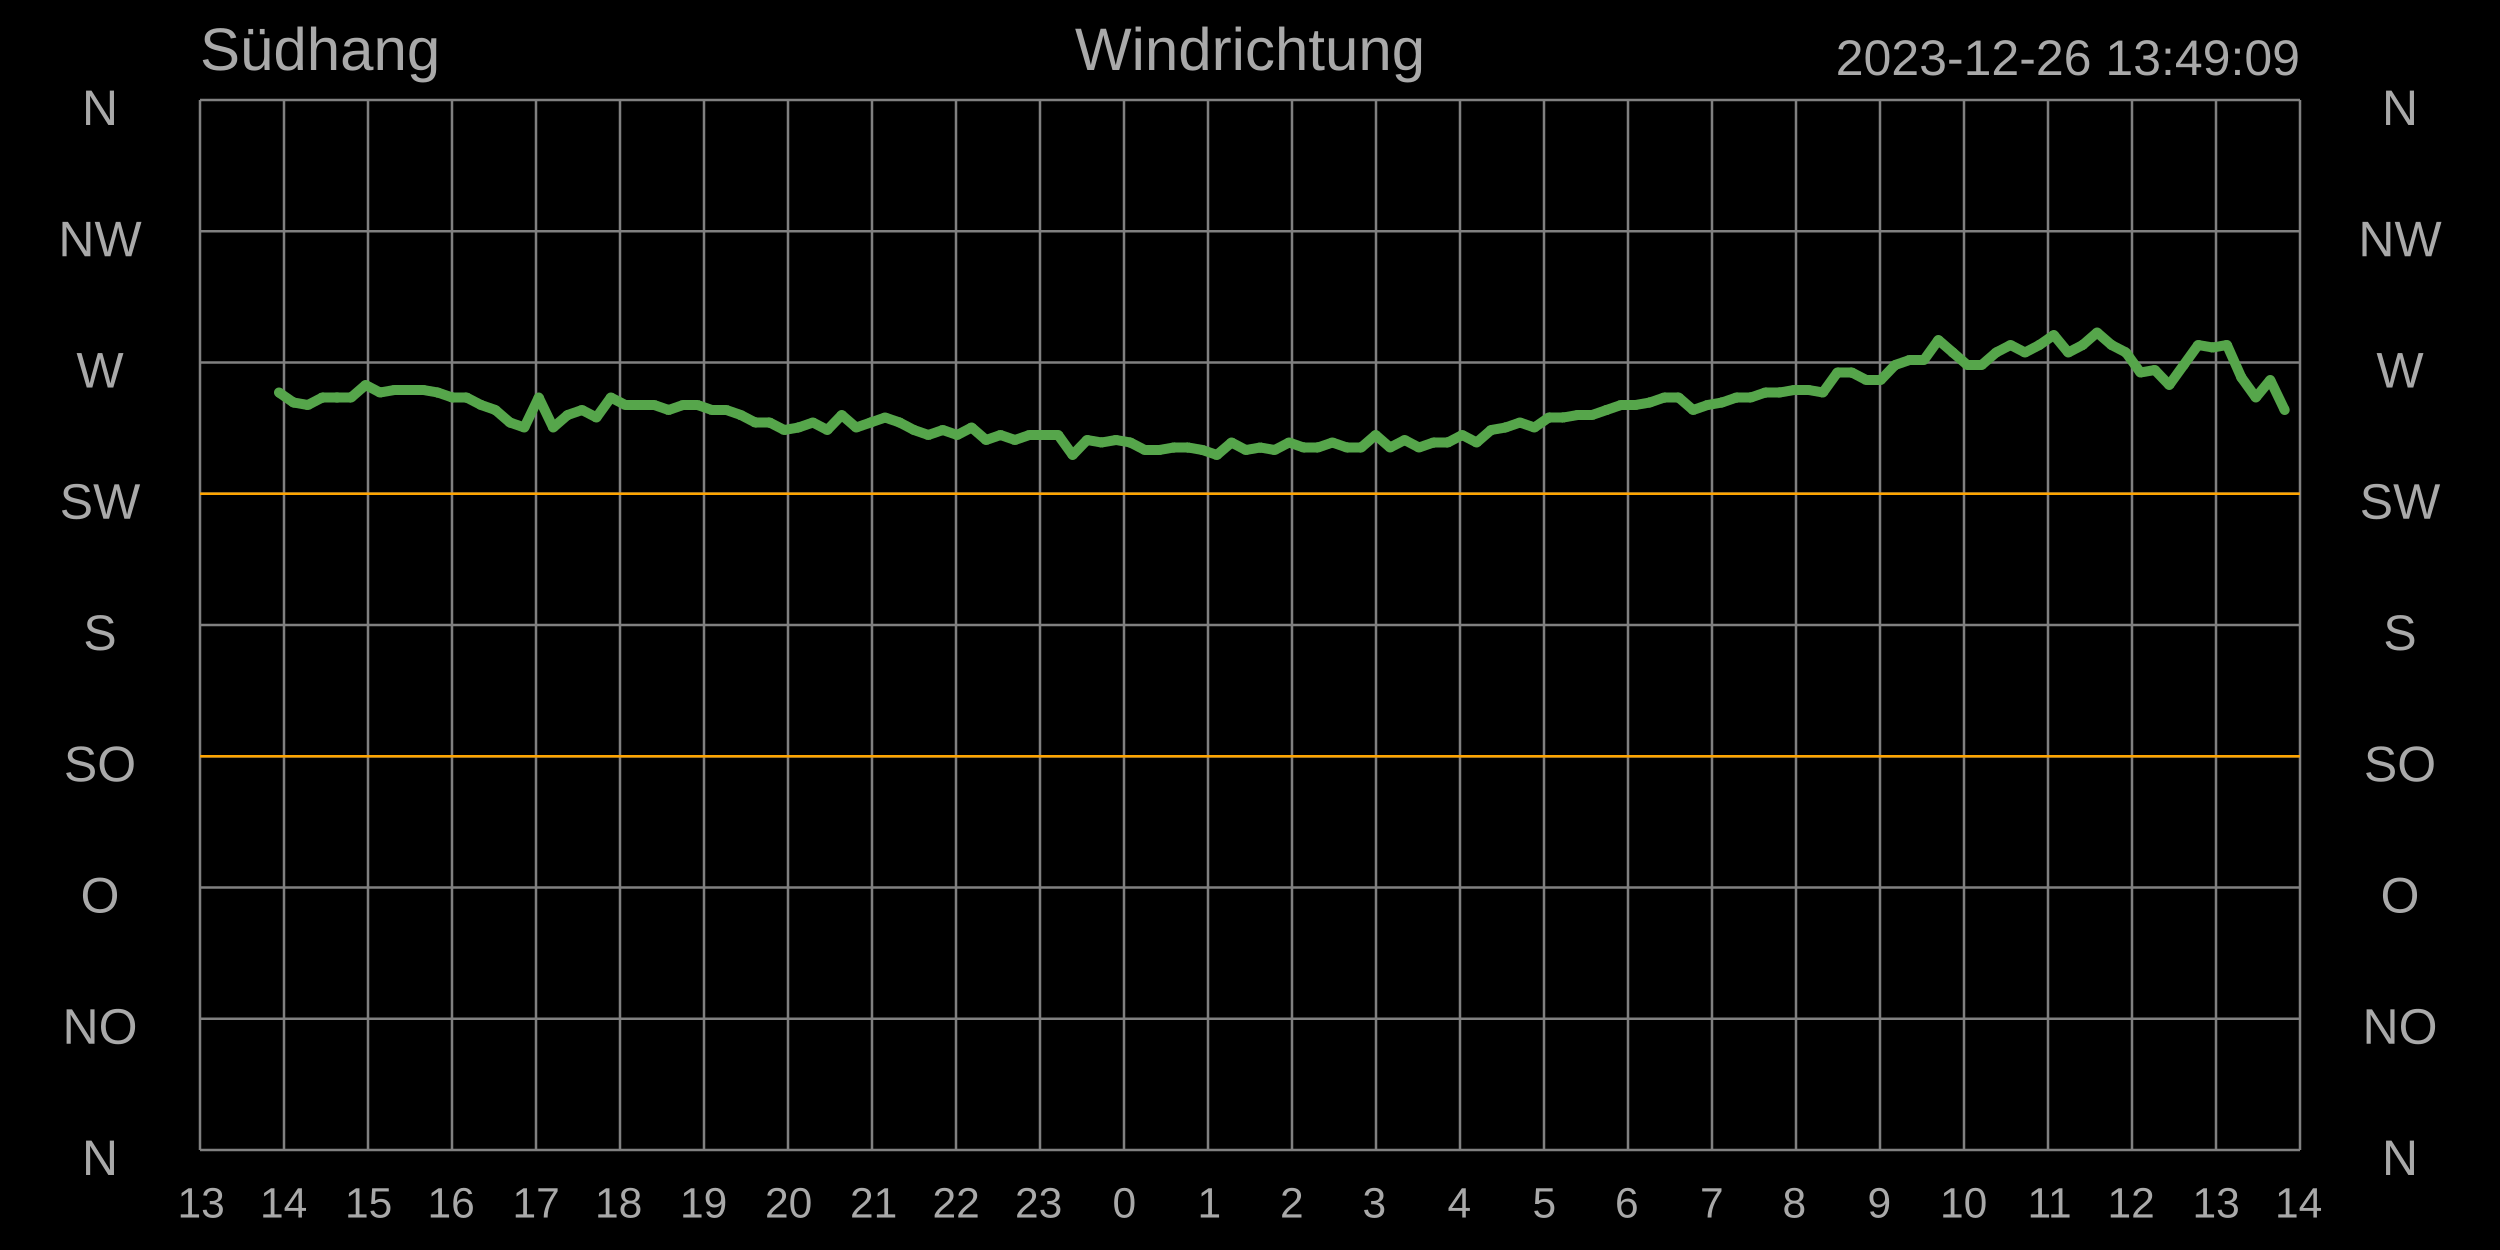
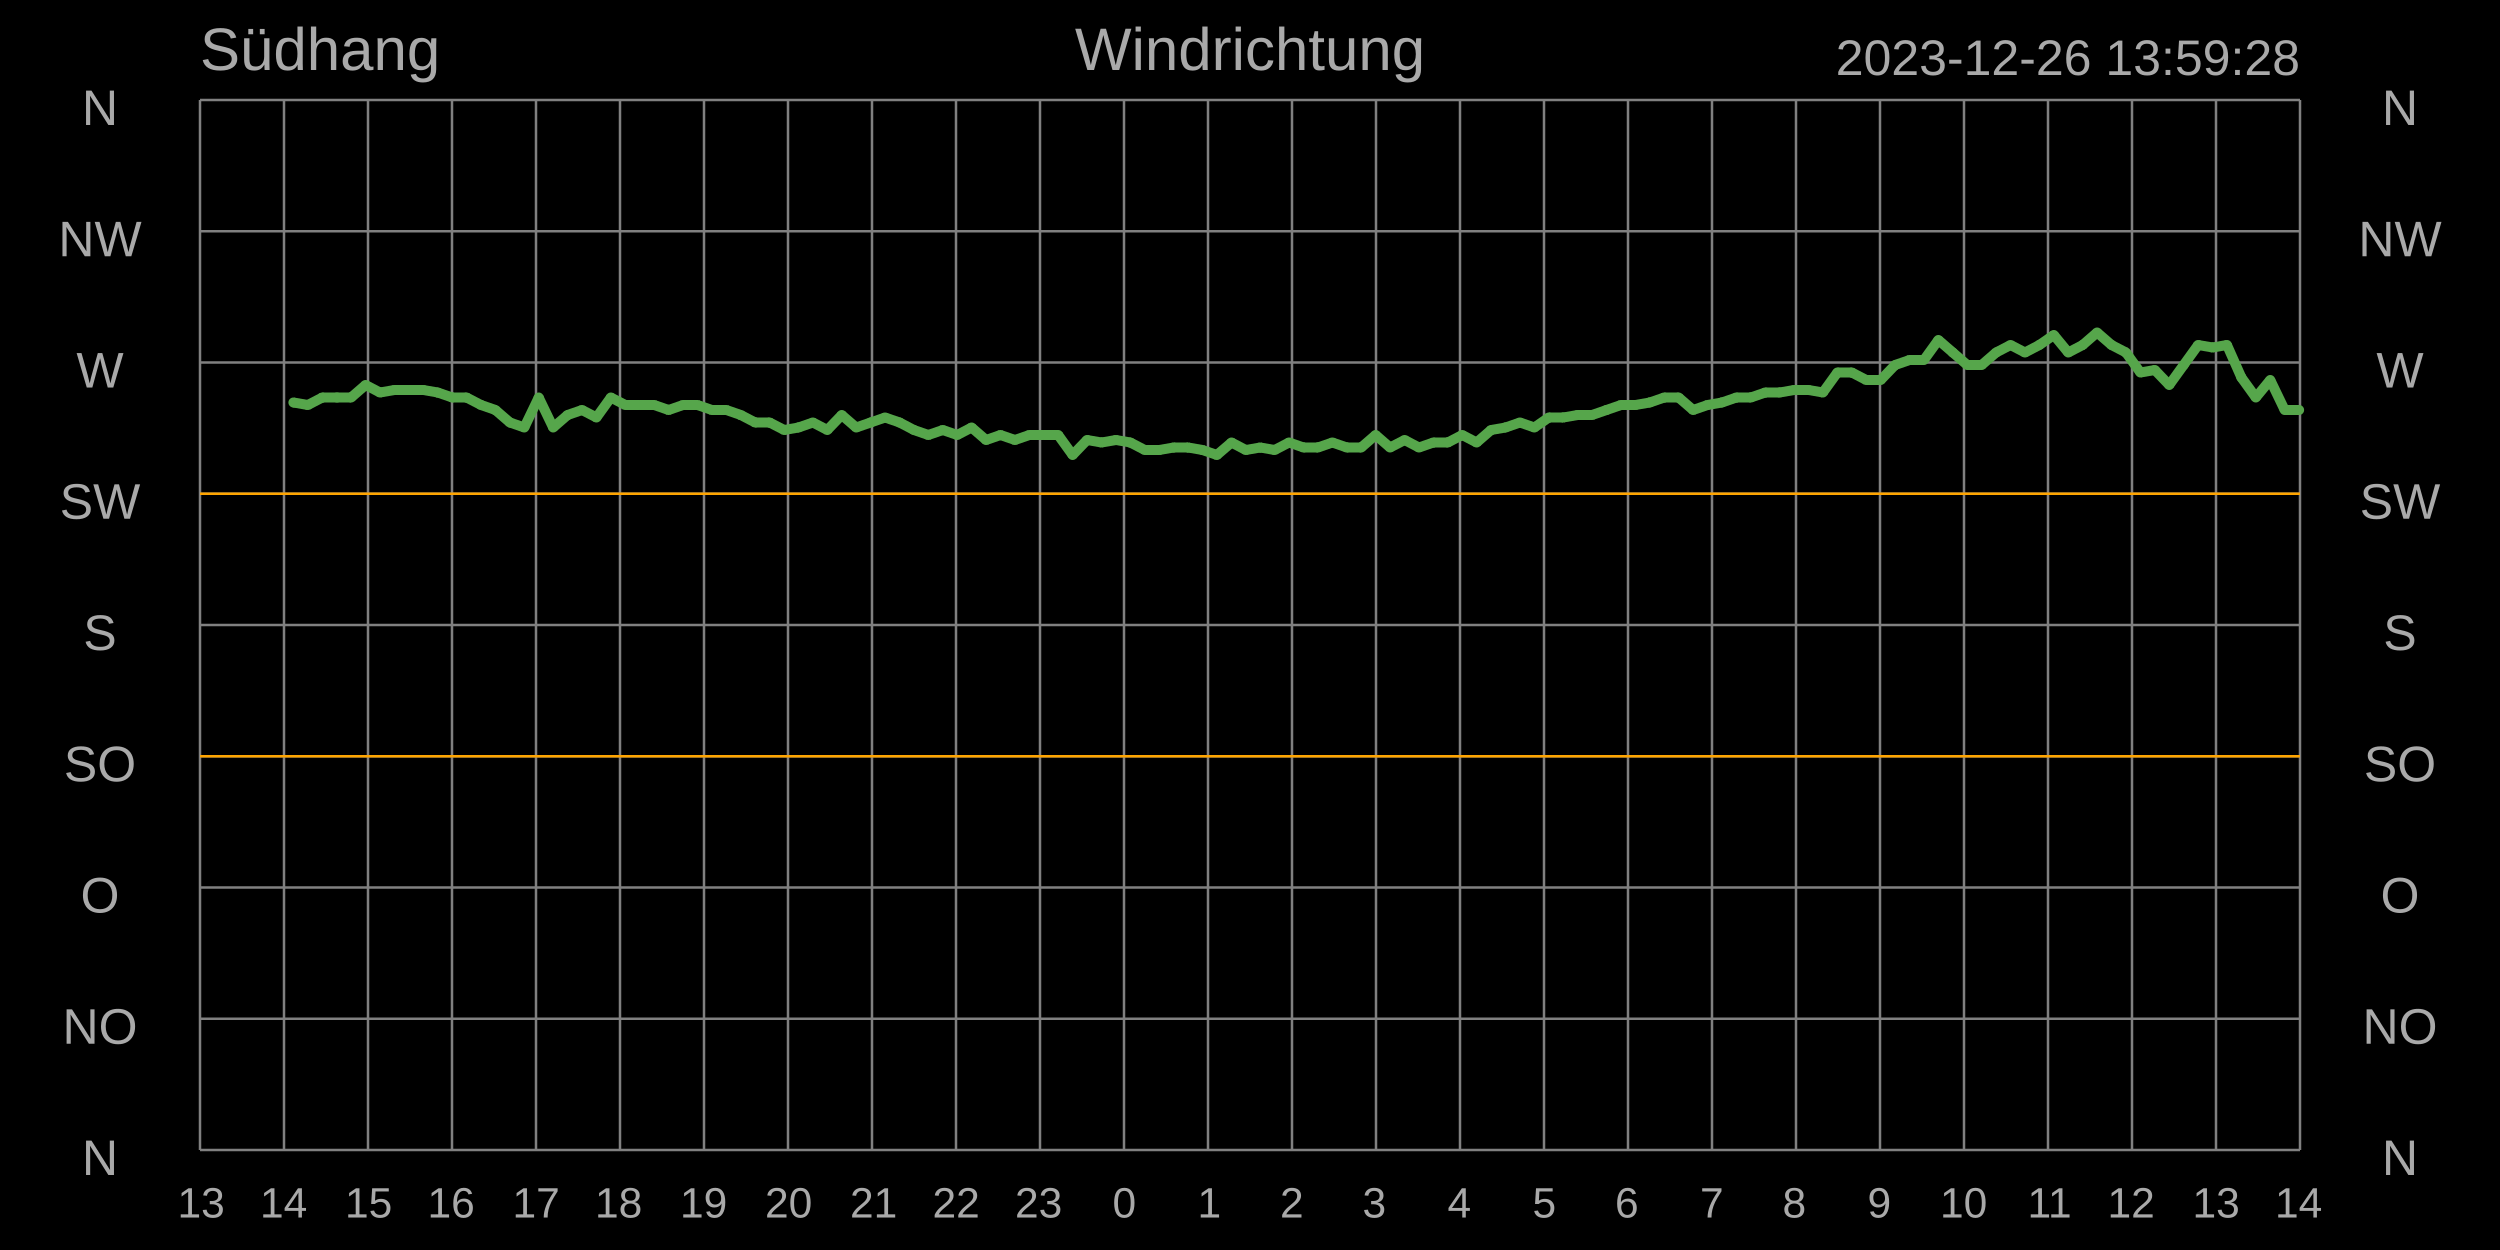
<svg xmlns="http://www.w3.org/2000/svg" baseProfile="full" height="500" version="1.1" width="1000">
  <defs />
  <rect fill="#000000" height="500" width="1000" x="0" y="0" />
  <line stroke="#808080" x1="80" x2="920" y1="40.0" y2="40.0" />
  <line stroke="#808080" x1="80" x2="920" y1="92.5" y2="92.5" />
  <line stroke="#808080" x1="80" x2="920" y1="145.0" y2="145.0" />
  <line stroke="#808080" x1="80" x2="920" y1="197.5" y2="197.5" />
  <line stroke="#808080" x1="80" x2="920" y1="250.0" y2="250.0" />
  <line stroke="#808080" x1="80" x2="920" y1="302.5" y2="302.5" />
  <line stroke="#808080" x1="80" x2="920" y1="355.0" y2="355.0" />
  <line stroke="#808080" x1="80" x2="920" y1="407.5" y2="407.5" />
  <line stroke="#808080" x1="80" x2="920" y1="460.0" y2="460.0" />
  <line stroke="#808080" x1="80.0" x2="80.0" y1="40" y2="460" />
  <line stroke="#808080" x1="113.6" x2="113.6" y1="40" y2="460" />
  <line stroke="#808080" x1="147.2" x2="147.2" y1="40" y2="460" />
  <line stroke="#808080" x1="180.8" x2="180.8" y1="40" y2="460" />
  <line stroke="#808080" x1="214.4" x2="214.4" y1="40" y2="460" />
  <line stroke="#808080" x1="248" x2="248" y1="40" y2="460" />
  <line stroke="#808080" x1="281.6" x2="281.6" y1="40" y2="460" />
  <line stroke="#808080" x1="315.2" x2="315.2" y1="40" y2="460" />
  <line stroke="#808080" x1="348.8" x2="348.8" y1="40" y2="460" />
  <line stroke="#808080" x1="382.4" x2="382.4" y1="40" y2="460" />
  <line stroke="#808080" x1="416" x2="416" y1="40" y2="460" />
  <line stroke="#808080" x1="449.6" x2="449.6" y1="40" y2="460" />
  <line stroke="#808080" x1="483.2" x2="483.2" y1="40" y2="460" />
  <line stroke="#808080" x1="516.8" x2="516.8" y1="40" y2="460" />
  <line stroke="#808080" x1="550.4" x2="550.4" y1="40" y2="460" />
  <line stroke="#808080" x1="584" x2="584" y1="40" y2="460" />
  <line stroke="#808080" x1="617.6" x2="617.6" y1="40" y2="460" />
  <line stroke="#808080" x1="651.2" x2="651.2" y1="40" y2="460" />
  <line stroke="#808080" x1="684.8" x2="684.8" y1="40" y2="460" />
  <line stroke="#808080" x1="718.4" x2="718.4" y1="40" y2="460" />
  <line stroke="#808080" x1="752" x2="752" y1="40" y2="460" />
  <line stroke="#808080" x1="785.6" x2="785.6" y1="40" y2="460" />
  <line stroke="#808080" x1="819.2" x2="819.2" y1="40" y2="460" />
  <line stroke="#808080" x1="852.8" x2="852.8" y1="40" y2="460" />
  <line stroke="#808080" x1="886.4" x2="886.4" y1="40" y2="460" />
  <line stroke="#808080" x1="920" x2="920" y1="40" y2="460" />
  <text fill="#A9A9A9" font-size="20px" style="font-family:Arial" text-anchor="middle" x="40.0" y="50.0"> N</text>
  <text fill="#A9A9A9" font-size="20px" style="font-family:Arial" text-anchor="middle" x="40.0" y="102.5">NW</text>
  <text fill="#A9A9A9" font-size="20px" style="font-family:Arial" text-anchor="middle" x="40.0" y="155.0"> W</text>
  <text fill="#A9A9A9" font-size="20px" style="font-family:Arial" text-anchor="middle" x="40.0" y="207.5">SW</text>
  <text fill="#A9A9A9" font-size="20px" style="font-family:Arial" text-anchor="middle" x="40.0" y="260.0"> S</text>
  <text fill="#A9A9A9" font-size="20px" style="font-family:Arial" text-anchor="middle" x="40.0" y="312.5">SO</text>
  <text fill="#A9A9A9" font-size="20px" style="font-family:Arial" text-anchor="middle" x="40.0" y="365.0"> O</text>
  <text fill="#A9A9A9" font-size="20px" style="font-family:Arial" text-anchor="middle" x="40.0" y="417.5">NO</text>
  <text fill="#A9A9A9" font-size="20px" style="font-family:Arial" text-anchor="middle" x="40.0" y="470.0"> N</text>
  <text fill="#A9A9A9" font-size="20px" style="font-family:Arial" text-anchor="middle" x="960.0" y="50.0"> N</text>
  <text fill="#A9A9A9" font-size="20px" style="font-family:Arial" text-anchor="middle" x="960.0" y="102.5">NW</text>
  <text fill="#A9A9A9" font-size="20px" style="font-family:Arial" text-anchor="middle" x="960.0" y="155.0"> W</text>
  <text fill="#A9A9A9" font-size="20px" style="font-family:Arial" text-anchor="middle" x="960.0" y="207.5">SW</text>
  <text fill="#A9A9A9" font-size="20px" style="font-family:Arial" text-anchor="middle" x="960.0" y="260.0"> S</text>
  <text fill="#A9A9A9" font-size="20px" style="font-family:Arial" text-anchor="middle" x="960.0" y="312.5">SO</text>
  <text fill="#A9A9A9" font-size="20px" style="font-family:Arial" text-anchor="middle" x="960.0" y="365.0"> O</text>
  <text fill="#A9A9A9" font-size="20px" style="font-family:Arial" text-anchor="middle" x="960.0" y="417.5">NO</text>
  <text fill="#A9A9A9" font-size="20px" style="font-family:Arial" text-anchor="middle" x="960.0" y="470.0"> N</text>
  <text fill="#A9A9A9" font-size="17px" style="font-family:Arial" text-anchor="start" x="71" y="487">13</text>
  <text fill="#A9A9A9" font-size="17px" style="font-family:Arial" text-anchor="start" x="104" y="487">14</text>
  <text fill="#A9A9A9" font-size="17px" style="font-family:Arial" text-anchor="start" x="138" y="487">15</text>
  <text fill="#A9A9A9" font-size="17px" style="font-family:Arial" text-anchor="start" x="171" y="487">16</text>
  <text fill="#A9A9A9" font-size="17px" style="font-family:Arial" text-anchor="start" x="205" y="487">17</text>
  <text fill="#A9A9A9" font-size="17px" style="font-family:Arial" text-anchor="start" x="238" y="487">18</text>
  <text fill="#A9A9A9" font-size="17px" style="font-family:Arial" text-anchor="start" x="272" y="487">19</text>
  <text fill="#A9A9A9" font-size="17px" style="font-family:Arial" text-anchor="start" x="306" y="487">20</text>
  <text fill="#A9A9A9" font-size="17px" style="font-family:Arial" text-anchor="start" x="340" y="487">21</text>
  <text fill="#A9A9A9" font-size="17px" style="font-family:Arial" text-anchor="start" x="373" y="487">22</text>
  <text fill="#A9A9A9" font-size="17px" style="font-family:Arial" text-anchor="start" x="406" y="487">23</text>
  <text fill="#A9A9A9" font-size="17px" style="font-family:Arial" text-anchor="start" x="445" y="487">0</text>
  <text fill="#A9A9A9" font-size="17px" style="font-family:Arial" text-anchor="start" x="479" y="487">1</text>
  <text fill="#A9A9A9" font-size="17px" style="font-family:Arial" text-anchor="start" x="512" y="487">2</text>
  <text fill="#A9A9A9" font-size="17px" style="font-family:Arial" text-anchor="start" x="545" y="487">3</text>
  <text fill="#A9A9A9" font-size="17px" style="font-family:Arial" text-anchor="start" x="579" y="487">4</text>
  <text fill="#A9A9A9" font-size="17px" style="font-family:Arial" text-anchor="start" x="613" y="487">5</text>
  <text fill="#A9A9A9" font-size="17px" style="font-family:Arial" text-anchor="start" x="646" y="487">6</text>
  <text fill="#A9A9A9" font-size="17px" style="font-family:Arial" text-anchor="start" x="680" y="487">7</text>
  <text fill="#A9A9A9" font-size="17px" style="font-family:Arial" text-anchor="start" x="713" y="487">8</text>
  <text fill="#A9A9A9" font-size="17px" style="font-family:Arial" text-anchor="start" x="747" y="487">9</text>
  <text fill="#A9A9A9" font-size="17px" style="font-family:Arial" text-anchor="start" x="776" y="487">10</text>
  <text fill="#A9A9A9" font-size="17px" style="font-family:Arial" text-anchor="start" x="811" y="487">11</text>
  <text fill="#A9A9A9" font-size="17px" style="font-family:Arial" text-anchor="start" x="843" y="487">12</text>
  <text fill="#A9A9A9" font-size="17px" style="font-family:Arial" text-anchor="start" x="877" y="487">13</text>
  <text fill="#A9A9A9" font-size="17px" style="font-family:Arial" text-anchor="start" x="910" y="487">14</text>
  <line stroke="#FFA500" x1="80" x2="920" y1="302.5" y2="302.5" />
  <line stroke="#FFA500" x1="80" x2="920" y1="197.5" y2="197.5" />
-   <circle cx="111.593" cy="157" fill="#56a64b" r="2" />
  <circle cx="117.361" cy="161" fill="#56a64b" r="2" />
  <circle cx="123.139" cy="162" fill="#56a64b" r="2" />
  <circle cx="128.907" cy="159" fill="#56a64b" r="2" />
  <circle cx="134.796" cy="159" fill="#56a64b" r="2" />
  <circle cx="140.452" cy="159" fill="#56a64b" r="2" />
  <circle cx="146.22" cy="154" fill="#56a64b" r="2" />
  <circle cx="151.997" cy="157" fill="#56a64b" r="2" />
  <circle cx="157.765" cy="156" fill="#56a64b" r="2" />
  <circle cx="163.543" cy="156" fill="#56a64b" r="2" />
  <circle cx="169.311" cy="156" fill="#56a64b" r="2" />
  <circle cx="175.079" cy="157" fill="#56a64b" r="2" />
  <circle cx="180.856" cy="159" fill="#56a64b" r="2" />
  <circle cx="186.624" cy="159" fill="#56a64b" r="2" />
  <circle cx="192.401" cy="162" fill="#56a64b" r="2" />
  <circle cx="198.169" cy="164" fill="#56a64b" r="2" />
  <circle cx="203.947" cy="169" fill="#56a64b" r="2" />
  <circle cx="209.715" cy="171" fill="#56a64b" r="2" />
  <circle cx="215.483" cy="159" fill="#56a64b" r="2" />
  <circle cx="221.26" cy="171" fill="#56a64b" r="2" />
  <circle cx="227.028" cy="166" fill="#56a64b" r="2" />
  <circle cx="232.805" cy="164" fill="#56a64b" r="2" />
  <circle cx="238.573" cy="167" fill="#56a64b" r="2" />
  <circle cx="244.341" cy="159" fill="#56a64b" r="2" />
  <circle cx="250.119" cy="162" fill="#56a64b" r="2" />
  <circle cx="255.887" cy="162" fill="#56a64b" r="2" />
  <circle cx="261.664" cy="162" fill="#56a64b" r="2" />
  <circle cx="267.432" cy="164" fill="#56a64b" r="2" />
  <circle cx="273.2" cy="162" fill="#56a64b" r="2" />
  <circle cx="278.977" cy="162" fill="#56a64b" r="2" />
  <circle cx="284.745" cy="164" fill="#56a64b" r="2" />
  <circle cx="290.523" cy="164" fill="#56a64b" r="2" />
  <circle cx="296.291" cy="166" fill="#56a64b" r="2" />
  <circle cx="302.059" cy="169" fill="#56a64b" r="2" />
  <circle cx="307.836" cy="169" fill="#56a64b" r="2" />
  <circle cx="313.669" cy="172" fill="#56a64b" r="2" />
  <circle cx="319.381" cy="171" fill="#56a64b" r="2" />
  <circle cx="325.149" cy="169" fill="#56a64b" r="2" />
  <circle cx="330.927" cy="172" fill="#56a64b" r="2" />
  <circle cx="336.695" cy="166" fill="#56a64b" r="2" />
  <circle cx="342.463" cy="171" fill="#56a64b" r="2" />
  <circle cx="348.24" cy="169" fill="#56a64b" r="2" />
  <circle cx="354.008" cy="167" fill="#56a64b" r="2" />
  <circle cx="359.841" cy="169" fill="#56a64b" r="2" />
  <circle cx="365.553" cy="172" fill="#56a64b" r="2" />
  <circle cx="371.321" cy="174" fill="#56a64b" r="2" />
  <circle cx="377.099" cy="172" fill="#56a64b" r="2" />
  <circle cx="382.867" cy="174" fill="#56a64b" r="2" />
  <circle cx="388.644" cy="171" fill="#56a64b" r="2" />
  <circle cx="394.412" cy="176" fill="#56a64b" r="2" />
  <circle cx="400.18" cy="174" fill="#56a64b" r="2" />
  <circle cx="405.957" cy="176" fill="#56a64b" r="2" />
  <circle cx="411.725" cy="174" fill="#56a64b" r="2" />
  <circle cx="417.503" cy="174" fill="#56a64b" r="2" />
  <circle cx="423.271" cy="174" fill="#56a64b" r="2" />
  <circle cx="429.039" cy="182" fill="#56a64b" r="2" />
  <circle cx="434.816" cy="176" fill="#56a64b" r="2" />
  <circle cx="440.584" cy="177" fill="#56a64b" r="2" />
  <circle cx="446.361" cy="176" fill="#56a64b" r="2" />
  <circle cx="452.129" cy="177" fill="#56a64b" r="2" />
  <circle cx="457.897" cy="180" fill="#56a64b" r="2" />
  <circle cx="463.675" cy="180" fill="#56a64b" r="2" />
  <circle cx="469.443" cy="179" fill="#56a64b" r="2" />
  <circle cx="475.22" cy="179" fill="#56a64b" r="2" />
  <circle cx="480.988" cy="180" fill="#56a64b" r="2" />
  <circle cx="486.756" cy="182" fill="#56a64b" r="2" />
  <circle cx="492.599" cy="177" fill="#56a64b" r="2" />
  <circle cx="498.301" cy="180" fill="#56a64b" r="2" />
  <circle cx="504.079" cy="179" fill="#56a64b" r="2" />
  <circle cx="509.847" cy="180" fill="#56a64b" r="2" />
  <circle cx="515.615" cy="177" fill="#56a64b" r="2" />
  <circle cx="521.392" cy="179" fill="#56a64b" r="2" />
  <circle cx="527.16" cy="179" fill="#56a64b" r="2" />
  <circle cx="532.937" cy="177" fill="#56a64b" r="2" />
  <circle cx="538.705" cy="179" fill="#56a64b" r="2" />
  <circle cx="544.483" cy="179" fill="#56a64b" r="2" />
  <circle cx="550.251" cy="174" fill="#56a64b" r="2" />
  <circle cx="556.019" cy="179" fill="#56a64b" r="2" />
  <circle cx="561.852" cy="176" fill="#56a64b" r="2" />
  <circle cx="567.564" cy="179" fill="#56a64b" r="2" />
  <circle cx="573.341" cy="177" fill="#56a64b" r="2" />
  <circle cx="579.109" cy="177" fill="#56a64b" r="2" />
  <circle cx="584.877" cy="174" fill="#56a64b" r="2" />
  <circle cx="590.655" cy="177" fill="#56a64b" r="2" />
  <circle cx="596.423" cy="172" fill="#56a64b" r="2" />
  <circle cx="602.2" cy="171" fill="#56a64b" r="2" />
  <circle cx="607.968" cy="169" fill="#56a64b" r="2" />
  <circle cx="613.736" cy="171" fill="#56a64b" r="2" />
  <circle cx="619.513" cy="167" fill="#56a64b" r="2" />
  <circle cx="625.281" cy="167" fill="#56a64b" r="2" />
  <circle cx="631.049" cy="166" fill="#56a64b" r="2" />
  <circle cx="636.827" cy="166" fill="#56a64b" r="2" />
  <circle cx="642.595" cy="164" fill="#56a64b" r="2" />
  <circle cx="648.372" cy="162" fill="#56a64b" r="2" />
  <circle cx="654.14" cy="162" fill="#56a64b" r="2" />
  <circle cx="659.908" cy="161" fill="#56a64b" r="2" />
  <circle cx="665.685" cy="159" fill="#56a64b" r="2" />
  <circle cx="671.453" cy="159" fill="#56a64b" r="2" />
  <circle cx="677.231" cy="164" fill="#56a64b" r="2" />
  <circle cx="682.999" cy="162" fill="#56a64b" r="2" />
  <circle cx="688.767" cy="161" fill="#56a64b" r="2" />
  <circle cx="694.544" cy="159" fill="#56a64b" r="2" />
  <circle cx="700.312" cy="159" fill="#56a64b" r="2" />
  <circle cx="706.089" cy="157" fill="#56a64b" r="2" />
  <circle cx="711.857" cy="157" fill="#56a64b" r="2" />
  <circle cx="717.625" cy="156" fill="#56a64b" r="2" />
  <circle cx="723.403" cy="156" fill="#56a64b" r="2" />
  <circle cx="729.171" cy="157" fill="#56a64b" r="2" />
  <circle cx="734.948" cy="149" fill="#56a64b" r="2" />
  <circle cx="740.716" cy="149" fill="#56a64b" r="2" />
  <circle cx="746.484" cy="152" fill="#56a64b" r="2" />
  <circle cx="752.261" cy="152" fill="#56a64b" r="2" />
  <circle cx="758.029" cy="146" fill="#56a64b" r="2" />
  <circle cx="763.807" cy="144" fill="#56a64b" r="2" />
  <circle cx="769.575" cy="144" fill="#56a64b" r="2" />
  <circle cx="775.343" cy="136" fill="#56a64b" r="2" />
  <circle cx="781.12" cy="141" fill="#56a64b" r="2" />
  <circle cx="786.888" cy="146" fill="#56a64b" r="2" />
  <circle cx="792.665" cy="146" fill="#56a64b" r="2" />
  <circle cx="798.433" cy="141" fill="#56a64b" r="2" />
  <circle cx="804.211" cy="138" fill="#56a64b" r="2" />
  <circle cx="809.979" cy="141" fill="#56a64b" r="2" />
  <circle cx="815.747" cy="138" fill="#56a64b" r="2" />
  <circle cx="821.524" cy="134" fill="#56a64b" r="2" />
  <circle cx="827.292" cy="141" fill="#56a64b" r="2" />
  <circle cx="833.069" cy="138" fill="#56a64b" r="2" />
  <circle cx="838.837" cy="133" fill="#56a64b" r="2" />
  <circle cx="844.605" cy="138" fill="#56a64b" r="2" />
  <circle cx="850.383" cy="141" fill="#56a64b" r="2" />
  <circle cx="856.151" cy="149" fill="#56a64b" r="2" />
  <circle cx="861.928" cy="148" fill="#56a64b" r="2" />
  <circle cx="867.696" cy="154" fill="#56a64b" r="2" />
  <circle cx="873.464" cy="146" fill="#56a64b" r="2" />
  <circle cx="879.241" cy="138" fill="#56a64b" r="2" />
  <circle cx="885.009" cy="139" fill="#56a64b" r="2" />
  <circle cx="890.787" cy="138" fill="#56a64b" r="2" />
  <circle cx="896.555" cy="151" fill="#56a64b" r="2" />
  <circle cx="902.323" cy="159" fill="#56a64b" r="2" />
  <circle cx="908.1" cy="152" fill="#56a64b" r="2" />
  <circle cx="913.868" cy="164" fill="#56a64b" r="2" />
-   <line stroke="#56a64b" stroke-width="4" x1="111.593" x2="117.361" y1="157" y2="161" />
+   <circle cx="919.645" cy="164" fill="#56a64b" r="2" />
  <line stroke="#56a64b" stroke-width="4" x1="117.361" x2="123.139" y1="161" y2="162" />
  <line stroke="#56a64b" stroke-width="4" x1="123.139" x2="128.907" y1="162" y2="159" />
  <line stroke="#56a64b" stroke-width="4" x1="128.907" x2="134.796" y1="159" y2="159" />
  <line stroke="#56a64b" stroke-width="4" x1="134.796" x2="140.452" y1="159" y2="159" />
  <line stroke="#56a64b" stroke-width="4" x1="140.452" x2="146.22" y1="159" y2="154" />
  <line stroke="#56a64b" stroke-width="4" x1="146.22" x2="151.997" y1="154" y2="157" />
  <line stroke="#56a64b" stroke-width="4" x1="151.997" x2="157.765" y1="157" y2="156" />
  <line stroke="#56a64b" stroke-width="4" x1="157.765" x2="163.543" y1="156" y2="156" />
  <line stroke="#56a64b" stroke-width="4" x1="163.543" x2="169.311" y1="156" y2="156" />
  <line stroke="#56a64b" stroke-width="4" x1="169.311" x2="175.079" y1="156" y2="157" />
  <line stroke="#56a64b" stroke-width="4" x1="175.079" x2="180.856" y1="157" y2="159" />
  <line stroke="#56a64b" stroke-width="4" x1="180.856" x2="186.624" y1="159" y2="159" />
  <line stroke="#56a64b" stroke-width="4" x1="186.624" x2="192.401" y1="159" y2="162" />
  <line stroke="#56a64b" stroke-width="4" x1="192.401" x2="198.169" y1="162" y2="164" />
  <line stroke="#56a64b" stroke-width="4" x1="198.169" x2="203.947" y1="164" y2="169" />
  <line stroke="#56a64b" stroke-width="4" x1="203.947" x2="209.715" y1="169" y2="171" />
  <line stroke="#56a64b" stroke-width="4" x1="209.715" x2="215.483" y1="171" y2="159" />
  <line stroke="#56a64b" stroke-width="4" x1="215.483" x2="221.26" y1="159" y2="171" />
  <line stroke="#56a64b" stroke-width="4" x1="221.26" x2="227.028" y1="171" y2="166" />
  <line stroke="#56a64b" stroke-width="4" x1="227.028" x2="232.805" y1="166" y2="164" />
  <line stroke="#56a64b" stroke-width="4" x1="232.805" x2="238.573" y1="164" y2="167" />
  <line stroke="#56a64b" stroke-width="4" x1="238.573" x2="244.341" y1="167" y2="159" />
  <line stroke="#56a64b" stroke-width="4" x1="244.341" x2="250.119" y1="159" y2="162" />
  <line stroke="#56a64b" stroke-width="4" x1="250.119" x2="255.887" y1="162" y2="162" />
  <line stroke="#56a64b" stroke-width="4" x1="255.887" x2="261.664" y1="162" y2="162" />
  <line stroke="#56a64b" stroke-width="4" x1="261.664" x2="267.432" y1="162" y2="164" />
  <line stroke="#56a64b" stroke-width="4" x1="267.432" x2="273.2" y1="164" y2="162" />
  <line stroke="#56a64b" stroke-width="4" x1="273.2" x2="278.977" y1="162" y2="162" />
  <line stroke="#56a64b" stroke-width="4" x1="278.977" x2="284.745" y1="162" y2="164" />
  <line stroke="#56a64b" stroke-width="4" x1="284.745" x2="290.523" y1="164" y2="164" />
  <line stroke="#56a64b" stroke-width="4" x1="290.523" x2="296.291" y1="164" y2="166" />
  <line stroke="#56a64b" stroke-width="4" x1="296.291" x2="302.059" y1="166" y2="169" />
  <line stroke="#56a64b" stroke-width="4" x1="302.059" x2="307.836" y1="169" y2="169" />
  <line stroke="#56a64b" stroke-width="4" x1="307.836" x2="313.669" y1="169" y2="172" />
  <line stroke="#56a64b" stroke-width="4" x1="313.669" x2="319.381" y1="172" y2="171" />
  <line stroke="#56a64b" stroke-width="4" x1="319.381" x2="325.149" y1="171" y2="169" />
  <line stroke="#56a64b" stroke-width="4" x1="325.149" x2="330.927" y1="169" y2="172" />
  <line stroke="#56a64b" stroke-width="4" x1="330.927" x2="336.695" y1="172" y2="166" />
  <line stroke="#56a64b" stroke-width="4" x1="336.695" x2="342.463" y1="166" y2="171" />
  <line stroke="#56a64b" stroke-width="4" x1="342.463" x2="348.24" y1="171" y2="169" />
  <line stroke="#56a64b" stroke-width="4" x1="348.24" x2="354.008" y1="169" y2="167" />
  <line stroke="#56a64b" stroke-width="4" x1="354.008" x2="359.841" y1="167" y2="169" />
  <line stroke="#56a64b" stroke-width="4" x1="359.841" x2="365.553" y1="169" y2="172" />
  <line stroke="#56a64b" stroke-width="4" x1="365.553" x2="371.321" y1="172" y2="174" />
  <line stroke="#56a64b" stroke-width="4" x1="371.321" x2="377.099" y1="174" y2="172" />
  <line stroke="#56a64b" stroke-width="4" x1="377.099" x2="382.867" y1="172" y2="174" />
  <line stroke="#56a64b" stroke-width="4" x1="382.867" x2="388.644" y1="174" y2="171" />
  <line stroke="#56a64b" stroke-width="4" x1="388.644" x2="394.412" y1="171" y2="176" />
  <line stroke="#56a64b" stroke-width="4" x1="394.412" x2="400.18" y1="176" y2="174" />
  <line stroke="#56a64b" stroke-width="4" x1="400.18" x2="405.957" y1="174" y2="176" />
  <line stroke="#56a64b" stroke-width="4" x1="405.957" x2="411.725" y1="176" y2="174" />
  <line stroke="#56a64b" stroke-width="4" x1="411.725" x2="417.503" y1="174" y2="174" />
  <line stroke="#56a64b" stroke-width="4" x1="417.503" x2="423.271" y1="174" y2="174" />
  <line stroke="#56a64b" stroke-width="4" x1="423.271" x2="429.039" y1="174" y2="182" />
  <line stroke="#56a64b" stroke-width="4" x1="429.039" x2="434.816" y1="182" y2="176" />
  <line stroke="#56a64b" stroke-width="4" x1="434.816" x2="440.584" y1="176" y2="177" />
  <line stroke="#56a64b" stroke-width="4" x1="440.584" x2="446.361" y1="177" y2="176" />
  <line stroke="#56a64b" stroke-width="4" x1="446.361" x2="452.129" y1="176" y2="177" />
  <line stroke="#56a64b" stroke-width="4" x1="452.129" x2="457.897" y1="177" y2="180" />
  <line stroke="#56a64b" stroke-width="4" x1="457.897" x2="463.675" y1="180" y2="180" />
  <line stroke="#56a64b" stroke-width="4" x1="463.675" x2="469.443" y1="180" y2="179" />
  <line stroke="#56a64b" stroke-width="4" x1="469.443" x2="475.22" y1="179" y2="179" />
  <line stroke="#56a64b" stroke-width="4" x1="475.22" x2="480.988" y1="179" y2="180" />
  <line stroke="#56a64b" stroke-width="4" x1="480.988" x2="486.756" y1="180" y2="182" />
  <line stroke="#56a64b" stroke-width="4" x1="486.756" x2="492.599" y1="182" y2="177" />
  <line stroke="#56a64b" stroke-width="4" x1="492.599" x2="498.301" y1="177" y2="180" />
  <line stroke="#56a64b" stroke-width="4" x1="498.301" x2="504.079" y1="180" y2="179" />
  <line stroke="#56a64b" stroke-width="4" x1="504.079" x2="509.847" y1="179" y2="180" />
  <line stroke="#56a64b" stroke-width="4" x1="509.847" x2="515.615" y1="180" y2="177" />
  <line stroke="#56a64b" stroke-width="4" x1="515.615" x2="521.392" y1="177" y2="179" />
  <line stroke="#56a64b" stroke-width="4" x1="521.392" x2="527.16" y1="179" y2="179" />
  <line stroke="#56a64b" stroke-width="4" x1="527.16" x2="532.937" y1="179" y2="177" />
  <line stroke="#56a64b" stroke-width="4" x1="532.937" x2="538.705" y1="177" y2="179" />
  <line stroke="#56a64b" stroke-width="4" x1="538.705" x2="544.483" y1="179" y2="179" />
  <line stroke="#56a64b" stroke-width="4" x1="544.483" x2="550.251" y1="179" y2="174" />
  <line stroke="#56a64b" stroke-width="4" x1="550.251" x2="556.019" y1="174" y2="179" />
  <line stroke="#56a64b" stroke-width="4" x1="556.019" x2="561.852" y1="179" y2="176" />
  <line stroke="#56a64b" stroke-width="4" x1="561.852" x2="567.564" y1="176" y2="179" />
  <line stroke="#56a64b" stroke-width="4" x1="567.564" x2="573.341" y1="179" y2="177" />
  <line stroke="#56a64b" stroke-width="4" x1="573.341" x2="579.109" y1="177" y2="177" />
  <line stroke="#56a64b" stroke-width="4" x1="579.109" x2="584.877" y1="177" y2="174" />
  <line stroke="#56a64b" stroke-width="4" x1="584.877" x2="590.655" y1="174" y2="177" />
  <line stroke="#56a64b" stroke-width="4" x1="590.655" x2="596.423" y1="177" y2="172" />
  <line stroke="#56a64b" stroke-width="4" x1="596.423" x2="602.2" y1="172" y2="171" />
  <line stroke="#56a64b" stroke-width="4" x1="602.2" x2="607.968" y1="171" y2="169" />
  <line stroke="#56a64b" stroke-width="4" x1="607.968" x2="613.736" y1="169" y2="171" />
  <line stroke="#56a64b" stroke-width="4" x1="613.736" x2="619.513" y1="171" y2="167" />
  <line stroke="#56a64b" stroke-width="4" x1="619.513" x2="625.281" y1="167" y2="167" />
  <line stroke="#56a64b" stroke-width="4" x1="625.281" x2="631.049" y1="167" y2="166" />
  <line stroke="#56a64b" stroke-width="4" x1="631.049" x2="636.827" y1="166" y2="166" />
  <line stroke="#56a64b" stroke-width="4" x1="636.827" x2="642.595" y1="166" y2="164" />
  <line stroke="#56a64b" stroke-width="4" x1="642.595" x2="648.372" y1="164" y2="162" />
  <line stroke="#56a64b" stroke-width="4" x1="648.372" x2="654.14" y1="162" y2="162" />
  <line stroke="#56a64b" stroke-width="4" x1="654.14" x2="659.908" y1="162" y2="161" />
  <line stroke="#56a64b" stroke-width="4" x1="659.908" x2="665.685" y1="161" y2="159" />
  <line stroke="#56a64b" stroke-width="4" x1="665.685" x2="671.453" y1="159" y2="159" />
  <line stroke="#56a64b" stroke-width="4" x1="671.453" x2="677.231" y1="159" y2="164" />
  <line stroke="#56a64b" stroke-width="4" x1="677.231" x2="682.999" y1="164" y2="162" />
  <line stroke="#56a64b" stroke-width="4" x1="682.999" x2="688.767" y1="162" y2="161" />
  <line stroke="#56a64b" stroke-width="4" x1="688.767" x2="694.544" y1="161" y2="159" />
  <line stroke="#56a64b" stroke-width="4" x1="694.544" x2="700.312" y1="159" y2="159" />
  <line stroke="#56a64b" stroke-width="4" x1="700.312" x2="706.089" y1="159" y2="157" />
  <line stroke="#56a64b" stroke-width="4" x1="706.089" x2="711.857" y1="157" y2="157" />
  <line stroke="#56a64b" stroke-width="4" x1="711.857" x2="717.625" y1="157" y2="156" />
  <line stroke="#56a64b" stroke-width="4" x1="717.625" x2="723.403" y1="156" y2="156" />
  <line stroke="#56a64b" stroke-width="4" x1="723.403" x2="729.171" y1="156" y2="157" />
  <line stroke="#56a64b" stroke-width="4" x1="729.171" x2="734.948" y1="157" y2="149" />
  <line stroke="#56a64b" stroke-width="4" x1="734.948" x2="740.716" y1="149" y2="149" />
  <line stroke="#56a64b" stroke-width="4" x1="740.716" x2="746.484" y1="149" y2="152" />
  <line stroke="#56a64b" stroke-width="4" x1="746.484" x2="752.261" y1="152" y2="152" />
  <line stroke="#56a64b" stroke-width="4" x1="752.261" x2="758.029" y1="152" y2="146" />
  <line stroke="#56a64b" stroke-width="4" x1="758.029" x2="763.807" y1="146" y2="144" />
  <line stroke="#56a64b" stroke-width="4" x1="763.807" x2="769.575" y1="144" y2="144" />
  <line stroke="#56a64b" stroke-width="4" x1="769.575" x2="775.343" y1="144" y2="136" />
  <line stroke="#56a64b" stroke-width="4" x1="775.343" x2="781.12" y1="136" y2="141" />
  <line stroke="#56a64b" stroke-width="4" x1="781.12" x2="786.888" y1="141" y2="146" />
  <line stroke="#56a64b" stroke-width="4" x1="786.888" x2="792.665" y1="146" y2="146" />
  <line stroke="#56a64b" stroke-width="4" x1="792.665" x2="798.433" y1="146" y2="141" />
  <line stroke="#56a64b" stroke-width="4" x1="798.433" x2="804.211" y1="141" y2="138" />
  <line stroke="#56a64b" stroke-width="4" x1="804.211" x2="809.979" y1="138" y2="141" />
  <line stroke="#56a64b" stroke-width="4" x1="809.979" x2="815.747" y1="141" y2="138" />
  <line stroke="#56a64b" stroke-width="4" x1="815.747" x2="821.524" y1="138" y2="134" />
  <line stroke="#56a64b" stroke-width="4" x1="821.524" x2="827.292" y1="134" y2="141" />
  <line stroke="#56a64b" stroke-width="4" x1="827.292" x2="833.069" y1="141" y2="138" />
  <line stroke="#56a64b" stroke-width="4" x1="833.069" x2="838.837" y1="138" y2="133" />
  <line stroke="#56a64b" stroke-width="4" x1="838.837" x2="844.605" y1="133" y2="138" />
  <line stroke="#56a64b" stroke-width="4" x1="844.605" x2="850.383" y1="138" y2="141" />
  <line stroke="#56a64b" stroke-width="4" x1="850.383" x2="856.151" y1="141" y2="149" />
  <line stroke="#56a64b" stroke-width="4" x1="856.151" x2="861.928" y1="149" y2="148" />
  <line stroke="#56a64b" stroke-width="4" x1="861.928" x2="867.696" y1="148" y2="154" />
  <line stroke="#56a64b" stroke-width="4" x1="867.696" x2="873.464" y1="154" y2="146" />
  <line stroke="#56a64b" stroke-width="4" x1="873.464" x2="879.241" y1="146" y2="138" />
  <line stroke="#56a64b" stroke-width="4" x1="879.241" x2="885.009" y1="138" y2="139" />
  <line stroke="#56a64b" stroke-width="4" x1="885.009" x2="890.787" y1="139" y2="138" />
  <line stroke="#56a64b" stroke-width="4" x1="890.787" x2="896.555" y1="138" y2="151" />
  <line stroke="#56a64b" stroke-width="4" x1="896.555" x2="902.323" y1="151" y2="159" />
  <line stroke="#56a64b" stroke-width="4" x1="902.323" x2="908.1" y1="159" y2="152" />
  <line stroke="#56a64b" stroke-width="4" x1="908.1" x2="913.868" y1="152" y2="164" />
-   <text fill="#A9A9A9" font-size="20px" style="font-family:Arial" text-anchor="end" x="920" y="30.0">2023-12-26 13:49:09</text>
+   <line stroke="#56a64b" stroke-width="4" x1="913.868" x2="919.645" y1="164" y2="164" />
+   <text fill="#A9A9A9" font-size="20px" style="font-family:Arial" text-anchor="end" x="920" y="30.0">2023-12-26 13:59:28</text>
  <text fill="#A9A9A9" font-size="24px" style="font-family:Arial" text-anchor="middle" x="500.0" y="28.0">Windrichtung</text>
  <text fill="#A9A9A9" font-size="24px" style="font-family:Arial" text-anchor="start" x="80" y="28.0">Südhang</text>
</svg>
